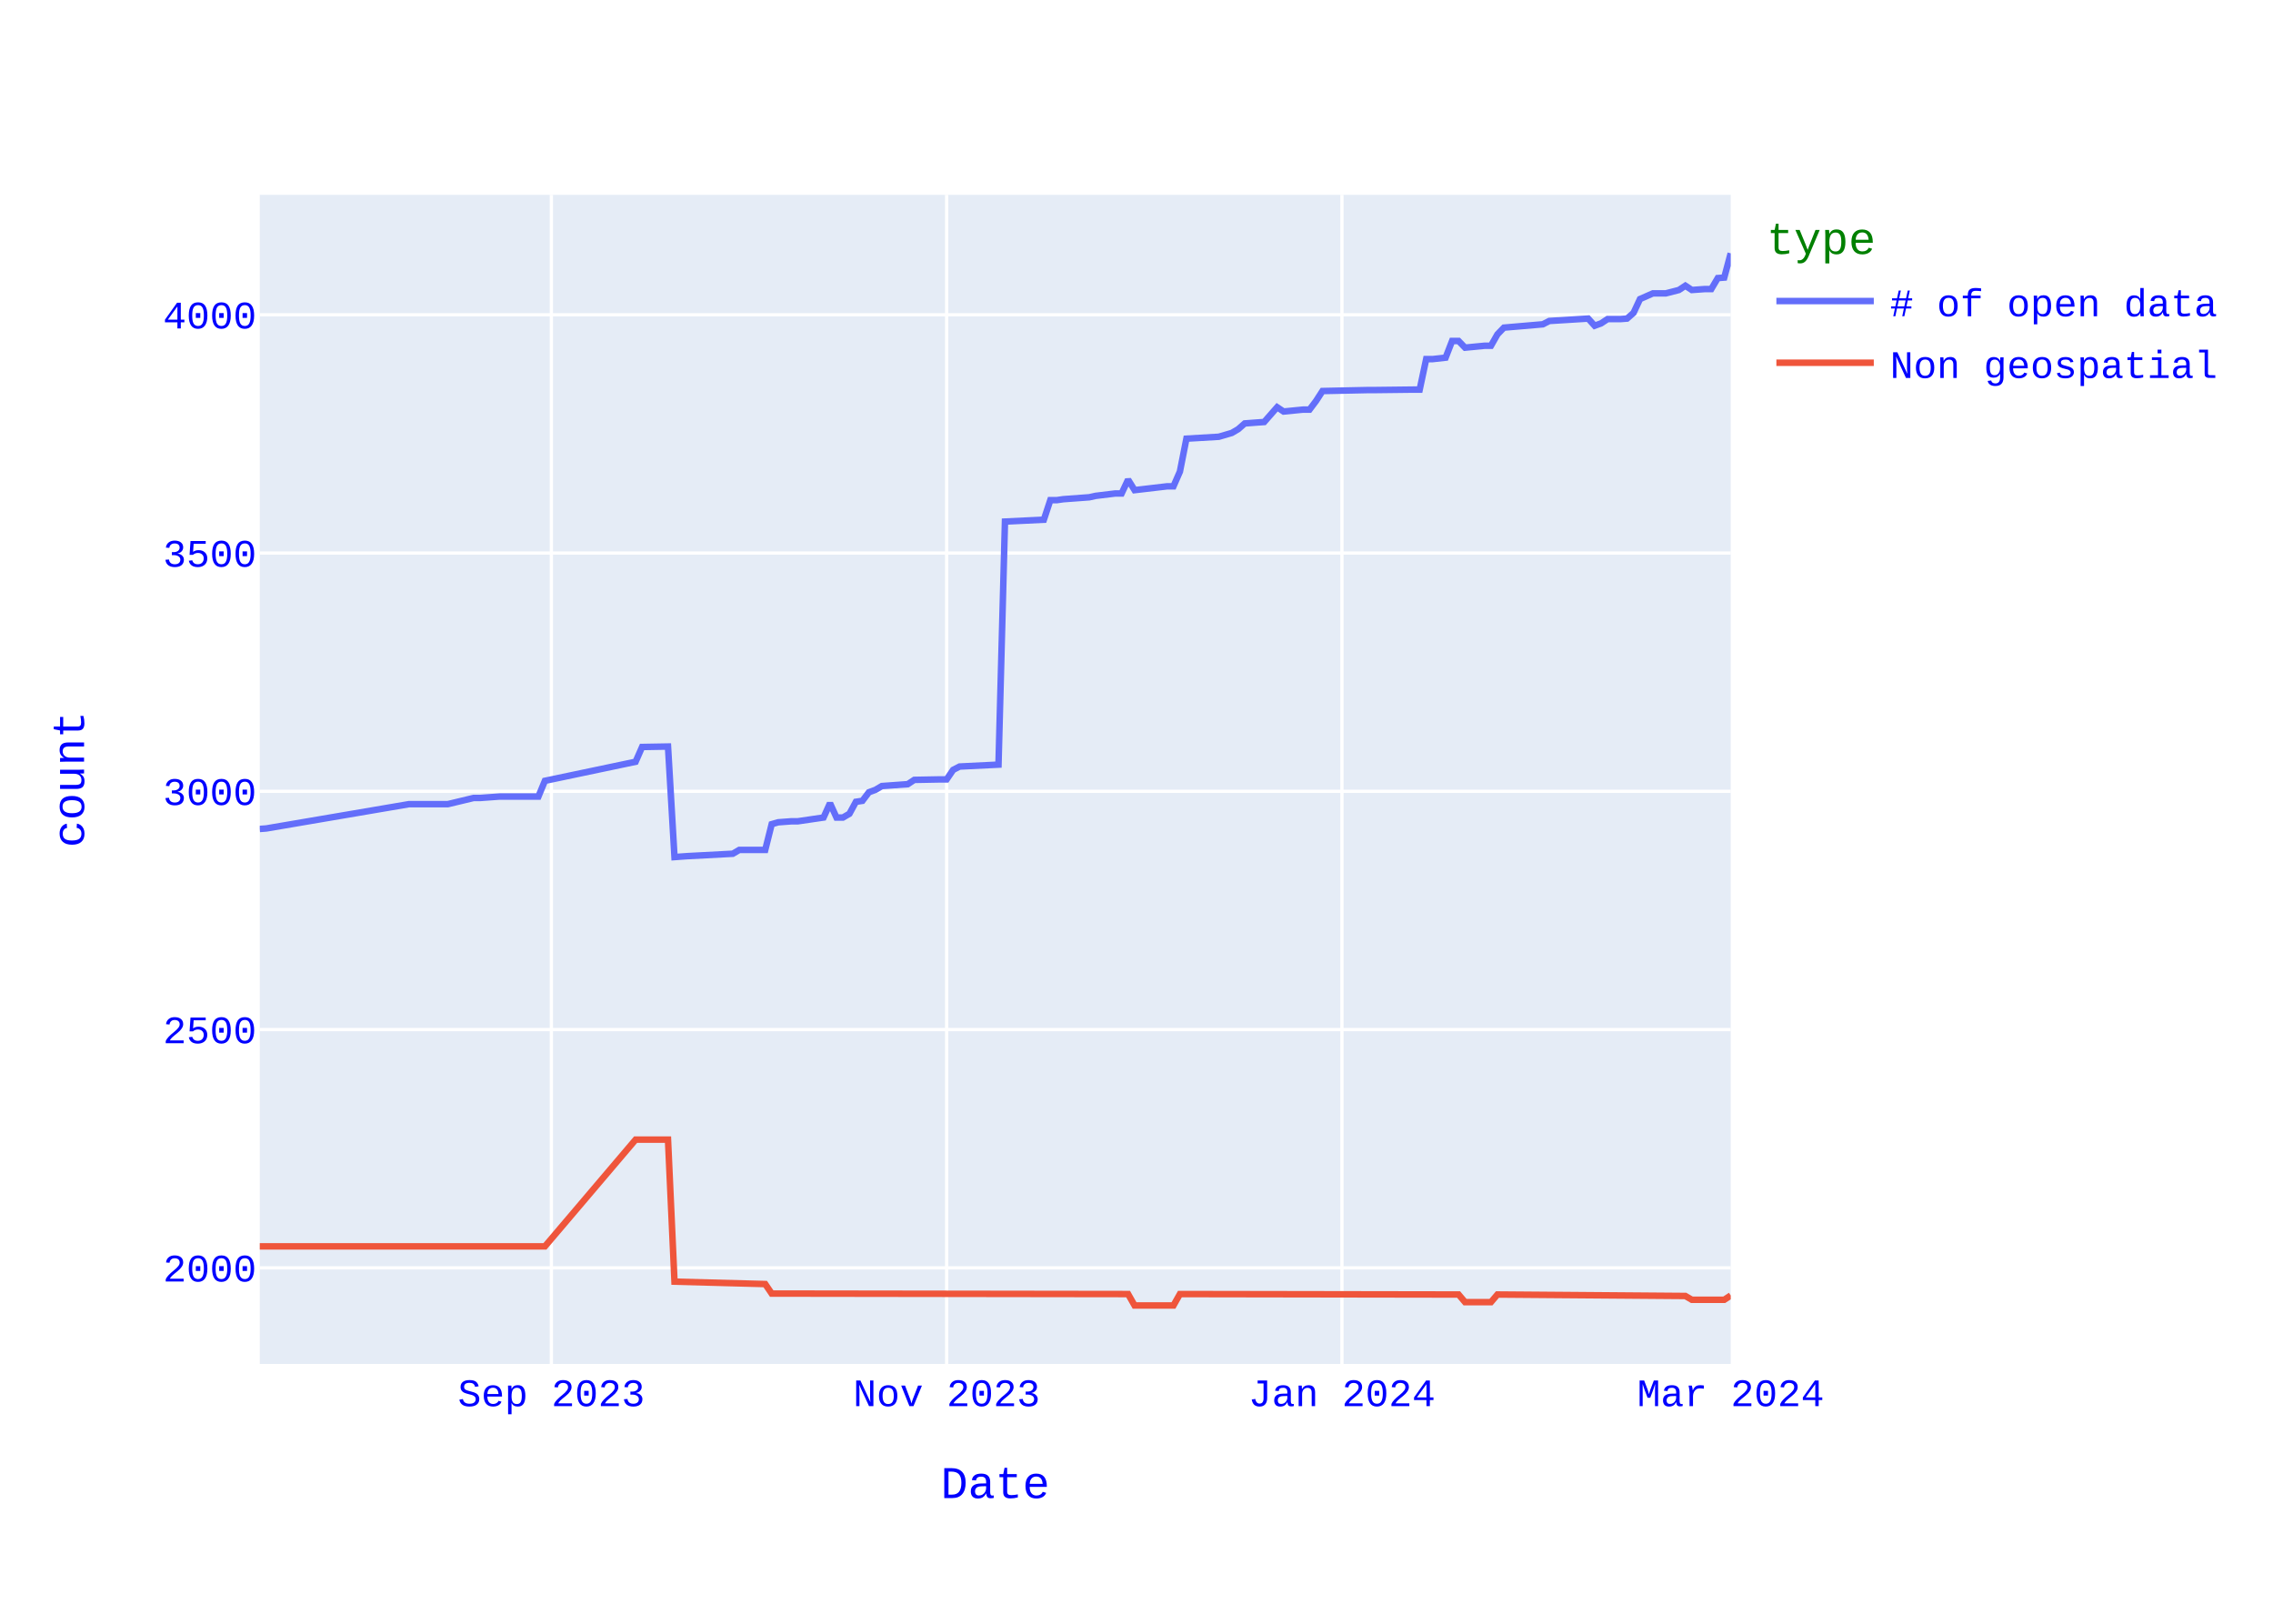
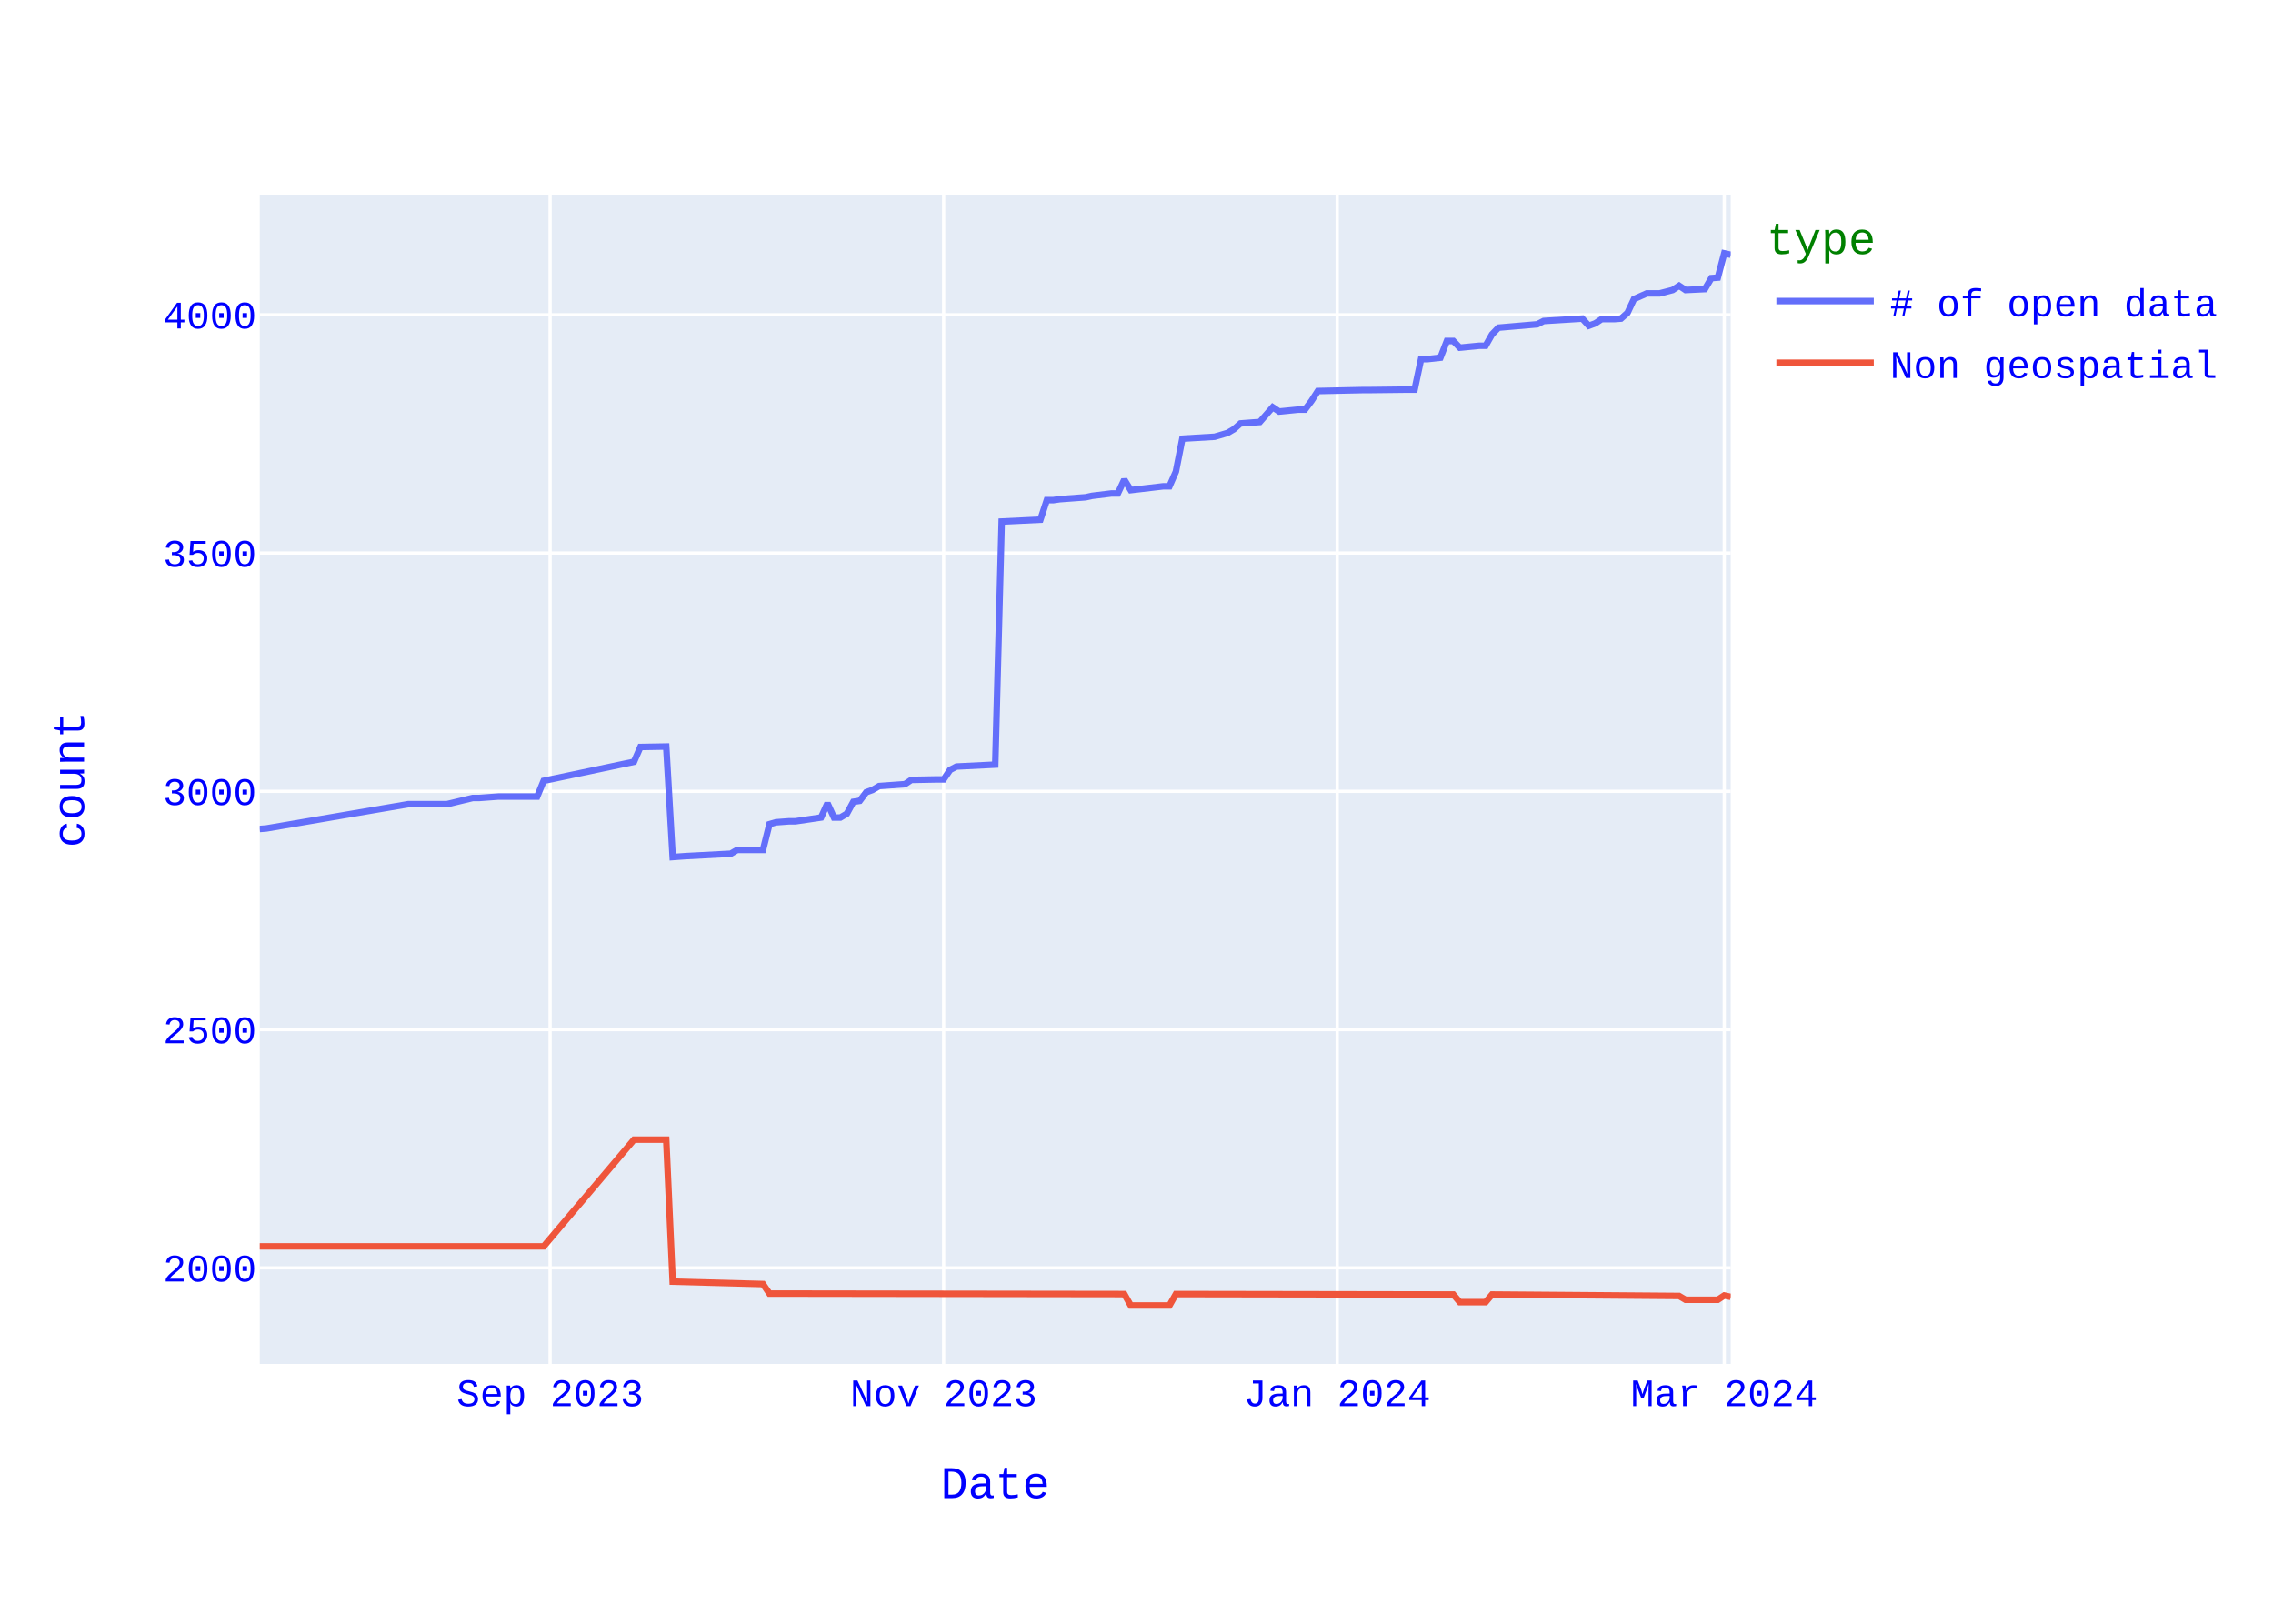
<svg xmlns="http://www.w3.org/2000/svg" class="main-svg" width="700" height="500" style="" viewBox="0 0 700 500">
  <rect x="0" y="0" width="700" height="500" style="fill: rgb(255, 255, 255); fill-opacity: 1;" />
-   <defs id="defs-9c1e82">
+   <defs id="defs-bb6074">
    <g class="clips">
-       <clipPath id="clip9c1e82xyplot" class="plotclip">
+       <clipPath id="clipbb6074xyplot" class="plotclip">
        <rect width="453" height="360" />
      </clipPath>
-       <clipPath class="axesclip" id="clip9c1e82x">
+       <clipPath class="axesclip" id="clipbb6074x">
        <rect x="80" y="0" width="453" height="500" />
      </clipPath>
-       <clipPath class="axesclip" id="clip9c1e82y">
+       <clipPath class="axesclip" id="clipbb6074y">
        <rect x="0" y="60" width="700" height="360" />
      </clipPath>
-       <clipPath class="axesclip" id="clip9c1e82xy">
+       <clipPath class="axesclip" id="clipbb6074xy">
        <rect x="80" y="60" width="453" height="360" />
      </clipPath>
    </g>
    <g class="gradients" />
    <g class="patterns" />
  </defs>
  <g class="bglayer">
    <rect class="bg" x="80" y="60" width="453" height="360" style="fill: rgb(229, 236, 246); fill-opacity: 1; stroke-width: 0;" />
  </g>
  <g class="layer-below">
    <g class="imagelayer" />
    <g class="shapelayer" />
  </g>
  <g class="cartesianlayer">
    <g class="subplot xy">
      <g class="layer-subplot">
        <g class="shapelayer" />
        <g class="imagelayer" />
      </g>
      <g class="minor-gridlayer">
        <g class="x" />
        <g class="y" />
      </g>
      <g class="gridlayer">
        <g class="x">
-           <path class="xgrid crisp" transform="translate(169.8,0)" d="M0,60v360" style="stroke: rgb(255, 255, 255); stroke-opacity: 1; stroke-width: 1px;" />
-           <path class="xgrid crisp" transform="translate(291.53,0)" d="M0,60v360" style="stroke: rgb(255, 255, 255); stroke-opacity: 1; stroke-width: 1px;" />
-           <path class="xgrid crisp" transform="translate(413.26,0)" d="M0,60v360" style="stroke: rgb(255, 255, 255); stroke-opacity: 1; stroke-width: 1px;" />
+           <path class="xgrid crisp" transform="translate(169.41,0)" d="M0,60v360" style="stroke: rgb(255, 255, 255); stroke-opacity: 1; stroke-width: 1px;" />
+           <path class="xgrid crisp" transform="translate(290.61,0)" d="M0,60v360" style="stroke: rgb(255, 255, 255); stroke-opacity: 1; stroke-width: 1px;" />
+           <path class="xgrid crisp" transform="translate(411.8,0)" d="M0,60v360" style="stroke: rgb(255, 255, 255); stroke-opacity: 1; stroke-width: 1px;" />
+           <path class="xgrid crisp" transform="translate(531.01,0)" d="M0,60v360" style="stroke: rgb(255, 255, 255); stroke-opacity: 1; stroke-width: 1px;" />
        </g>
        <g class="y">
          <path class="ygrid crisp" transform="translate(0,390.41)" d="M80,0h453" style="stroke: rgb(255, 255, 255); stroke-opacity: 1; stroke-width: 1px;" />
          <path class="ygrid crisp" transform="translate(0,317.04)" d="M80,0h453" style="stroke: rgb(255, 255, 255); stroke-opacity: 1; stroke-width: 1px;" />
          <path class="ygrid crisp" transform="translate(0,243.67)" d="M80,0h453" style="stroke: rgb(255, 255, 255); stroke-opacity: 1; stroke-width: 1px;" />
          <path class="ygrid crisp" transform="translate(0,170.3)" d="M80,0h453" style="stroke: rgb(255, 255, 255); stroke-opacity: 1; stroke-width: 1px;" />
          <path class="ygrid crisp" transform="translate(0,96.93)" d="M80,0h453" style="stroke: rgb(255, 255, 255); stroke-opacity: 1; stroke-width: 1px;" />
        </g>
      </g>
      <g class="zerolinelayer" />
      <path class="xlines-below" />
      <path class="ylines-below" />
      <g class="overlines-below" />
      <g class="xaxislayer-below" />
      <g class="yaxislayer-below" />
      <g class="overaxes-below" />
-       <g class="plot" transform="translate(80,60)" clip-path="url(#clip9c1e82xyplot)">
+       <g class="plot" transform="translate(80,60)" clip-path="url(#clipbb6074xyplot)">
        <g class="scatterlayer mlayer">
-           <g class="trace scatter trace19a7bf" style="stroke-miterlimit: 2; opacity: 1;">
+           <g class="trace scatter tracee8db3c" style="stroke-miterlimit: 2; opacity: 1;">
            <g class="fills" />
            <g class="errorbars" />
            <g class="lines">
-               <path class="js-line" d="M453,18L451,25.48L449.01,25.63L447.01,29.01L445.02,29.01L441.03,29.3L439.03,27.98L437.04,29.3L433.04,30.33L429.05,30.33L427.06,31.21L425.06,32.09L423.07,36.34L421.07,38.1L419.07,38.25L415.08,38.25L413.09,39.57L411.09,40.3L409.1,38.1L397.12,38.84L395.13,39.86L383.15,40.89L381.16,42.95L379.16,46.47L377.17,46.47L371.18,47.05L369.19,45L367.19,45L365.19,50.14L361.2,50.58L359.21,50.58L357.21,59.97L355.22,59.97L343.24,60.11L341.25,60.11L327.28,60.41L325.28,63.49L323.29,66.13L321.29,66.13L315.3,66.72L313.31,65.4L309.32,69.95L307.32,70.09L303.33,70.39L301.33,72.15L299.34,73.32L295.35,74.49L285.37,75.08L283.37,85.21L281.38,89.76L279.38,89.76L269.41,90.93L267.41,87.7L265.41,91.96L263.42,91.96L257.43,92.69L255.44,93.13L247.45,93.72L245.46,94.01L243.46,94.01L241.47,100.03L229.49,100.61L227.5,175.45L215.52,176.04L213.53,177.07L211.53,180L209.54,180L201.56,180.15L199.56,181.47L191.58,182.05L189.58,183.23L187.59,183.96L185.59,186.6L183.59,186.9L181.6,190.57L179.6,191.74L177.61,191.74L175.61,187.34L173.62,191.74L165.63,192.91L163.64,192.91L159.65,193.21L157.65,193.79L155.66,201.72L153.66,201.72L147.67,201.72L145.68,202.89L131.71,203.63L129.71,203.77L127.72,203.92L125.72,169.88L117.74,170.02L115.74,174.57L87.81,180.44L85.81,185.28L75.83,185.28L73.84,185.28L67.85,185.72L65.85,185.72L57.87,187.63L55.88,187.63L45.9,187.63L2,195.11L0,195.26" style="vector-effect: none; fill: none; stroke: rgb(99, 110, 250); stroke-opacity: 1; stroke-width: 2px; opacity: 1;" />
+               <path class="js-line" d="M453,18.44L451.01,18L449.03,25.48L447.04,25.63L445.05,29.01L439.09,29.3L437.11,27.98L435.12,29.3L431.14,30.33L427.17,30.33L425.18,31.21L423.2,32.09L421.21,36.34L419.22,38.1L417.24,38.25L413.26,38.25L411.28,39.57L409.29,40.3L407.3,38.1L395.38,38.84L393.39,39.86L381.47,40.89L379.49,42.95L377.5,46.47L375.51,46.47L369.55,47.05L367.57,45L365.58,45L363.59,50.14L359.62,50.58L357.63,50.58L355.64,59.97L353.66,59.97L341.74,60.11L339.75,60.11L325.84,60.41L323.86,63.49L321.87,66.13L319.88,66.13L313.92,66.72L311.93,65.4L307.96,69.95L305.97,70.09L302,70.39L300.01,72.15L298.03,73.32L294.05,74.49L284.12,75.08L282.13,85.21L280.14,89.76L278.16,89.76L268.22,90.93L266.24,87.7L264.25,91.96L262.26,91.96L256.3,92.69L254.32,93.13L246.37,93.72L244.38,94.01L242.39,94.01L240.41,100.03L228.49,100.61L226.5,175.45L214.58,176.04L212.59,177.07L210.61,180L208.62,180L200.67,180.15L198.68,181.47L190.74,182.05L188.75,183.23L186.76,183.96L184.78,186.6L182.79,186.9L180.8,190.57L178.82,191.74L176.83,191.74L174.84,187.34L172.86,191.74L164.91,192.91L162.92,192.91L158.95,193.21L156.96,193.79L154.97,201.72L152.99,201.72L147.03,201.72L145.04,202.89L131.13,203.63L129.14,203.77L127.16,203.92L125.17,169.88L117.22,170.02L115.24,174.57L87.42,180.44L85.43,185.28L75.5,185.28L73.51,185.28L67.55,185.72L65.57,185.72L57.62,187.63L55.63,187.63L45.7,187.63L1.99,195.11L0,195.26" style="vector-effect: none; fill: none; stroke: rgb(99, 110, 250); stroke-opacity: 1; stroke-width: 2px; opacity: 1;" />
            </g>
            <g class="points" />
            <g class="text" />
          </g>
-           <g class="trace scatter tracec77001" style="stroke-miterlimit: 2; opacity: 1;">
+           <g class="trace scatter traceefeafd" style="stroke-miterlimit: 2; opacity: 1;">
            <g class="fills" />
            <g class="errorbars" />
            <g class="lines">
-               <path class="js-line" d="M453,338.92L451,340.24L449.01,340.24L441.03,340.24L439.03,339.07L381.16,338.62L379.16,340.97L371.18,340.97L369.19,338.62L283.37,338.48L281.38,342L269.41,342L267.41,338.48L157.65,338.33L155.66,335.4L127.72,334.66L125.72,290.93L115.74,290.93L87.81,323.8L0,323.8" style="vector-effect: none; fill: none; stroke: rgb(239, 85, 59); stroke-opacity: 1; stroke-width: 2px; opacity: 1;" />
+               <path class="js-line" d="M453,339.36L451.01,338.92L449.03,340.24L439.09,340.24L437.11,339.07L379.49,338.62L377.5,340.97L369.55,340.97L367.57,338.62L282.13,338.48L280.14,342L268.22,342L266.24,338.48L156.96,338.33L154.97,335.4L127.16,334.66L125.17,290.93L115.24,290.93L87.42,323.8L0,323.8" style="vector-effect: none; fill: none; stroke: rgb(239, 85, 59); stroke-opacity: 1; stroke-width: 2px; opacity: 1;" />
            </g>
            <g class="points" />
            <g class="text" />
          </g>
        </g>
      </g>
      <g class="overplot" />
      <path class="xlines-above crisp" d="M0,0" style="fill: none;" />
      <path class="ylines-above crisp" d="M0,0" style="fill: none;" />
      <g class="overlines-above" />
      <g class="xaxislayer-above">
        <g class="xtick">
-           <text text-anchor="middle" x="0" y="433" transform="translate(169.8,0)" style="font-family: 'Courier New'; font-size: 12px; fill: rgb(0, 0, 255); fill-opacity: 1; white-space: pre; opacity: 1;">Sep 2023</text>
+           <text text-anchor="middle" x="0" y="433" transform="translate(169.41,0)" style="font-family: 'Courier New'; font-size: 12px; fill: rgb(0, 0, 255); fill-opacity: 1; white-space: pre; opacity: 1;">Sep 2023</text>
        </g>
        <g class="xtick">
-           <text text-anchor="middle" x="0" y="433" style="font-family: 'Courier New'; font-size: 12px; fill: rgb(0, 0, 255); fill-opacity: 1; white-space: pre; opacity: 1;" transform="translate(291.53,0)">Nov 2023</text>
+           <text text-anchor="middle" x="0" y="433" style="font-family: 'Courier New'; font-size: 12px; fill: rgb(0, 0, 255); fill-opacity: 1; white-space: pre; opacity: 1;" transform="translate(290.61,0)">Nov 2023</text>
        </g>
        <g class="xtick">
-           <text text-anchor="middle" x="0" y="433" style="font-family: 'Courier New'; font-size: 12px; fill: rgb(0, 0, 255); fill-opacity: 1; white-space: pre; opacity: 1;" transform="translate(413.26,0)">Jan 2024</text>
+           <text text-anchor="middle" x="0" y="433" style="font-family: 'Courier New'; font-size: 12px; fill: rgb(0, 0, 255); fill-opacity: 1; white-space: pre; opacity: 1;" transform="translate(411.8,0)">Jan 2024</text>
        </g>
        <g class="xtick">
-           <text text-anchor="middle" x="0" y="433" style="font-family: 'Courier New'; font-size: 12px; fill: rgb(0, 0, 255); fill-opacity: 1; white-space: pre; opacity: 1;" transform="translate(533,0)">Mar 2024</text>
+           <text text-anchor="middle" x="0" y="433" style="font-family: 'Courier New'; font-size: 12px; fill: rgb(0, 0, 255); fill-opacity: 1; white-space: pre; opacity: 1;" transform="translate(531.01,0)">Mar 2024</text>
        </g>
      </g>
      <g class="yaxislayer-above">
        <g class="ytick">
          <text text-anchor="end" x="79" y="4.2" transform="translate(0,390.41)" style="font-family: 'Courier New'; font-size: 12px; fill: rgb(0, 0, 255); fill-opacity: 1; white-space: pre; opacity: 1;">2000</text>
        </g>
        <g class="ytick">
          <text text-anchor="end" x="79" y="4.2" style="font-family: 'Courier New'; font-size: 12px; fill: rgb(0, 0, 255); fill-opacity: 1; white-space: pre; opacity: 1;" transform="translate(0,317.04)">2500</text>
        </g>
        <g class="ytick">
          <text text-anchor="end" x="79" y="4.2" style="font-family: 'Courier New'; font-size: 12px; fill: rgb(0, 0, 255); fill-opacity: 1; white-space: pre; opacity: 1;" transform="translate(0,243.67)">3000</text>
        </g>
        <g class="ytick">
          <text text-anchor="end" x="79" y="4.2" style="font-family: 'Courier New'; font-size: 12px; fill: rgb(0, 0, 255); fill-opacity: 1; white-space: pre; opacity: 1;" transform="translate(0,170.3)">3500</text>
        </g>
        <g class="ytick">
          <text text-anchor="end" x="79" y="4.2" style="font-family: 'Courier New'; font-size: 12px; fill: rgb(0, 0, 255); fill-opacity: 1; white-space: pre; opacity: 1;" transform="translate(0,96.93)">4000</text>
        </g>
      </g>
      <g class="overaxes-above" />
    </g>
  </g>
  <g class="polarlayer" />
  <g class="smithlayer" />
  <g class="ternarylayer" />
  <g class="geolayer" />
  <g class="funnelarealayer" />
  <g class="pielayer" />
  <g class="iciclelayer" />
  <g class="treemaplayer" />
  <g class="sunburstlayer" />
  <g class="glimages" />
-   <defs id="topdefs-9c1e82">
+   <defs id="topdefs-bb6074">
    <g class="clips" />
-     <clipPath id="legend9c1e82">
+     <clipPath id="legendbb6074">
      <rect width="146" height="67" x="0" y="0" />
    </clipPath>
  </defs>
  <g class="layer-above">
    <g class="imagelayer" />
    <g class="shapelayer" />
  </g>
  <g class="infolayer">
    <g class="legend" pointer-events="all" transform="translate(542.06,60)">
      <rect class="bg" shape-rendering="crispEdges" style="stroke: rgb(68, 68, 68); stroke-opacity: 1; fill: rgb(255, 255, 255); fill-opacity: 1; stroke-width: 0px;" width="146" height="67" x="0" y="0" />
-       <g class="scrollbox" transform="" clip-path="url(#legend9c1e82)">
+       <g class="scrollbox" transform="" clip-path="url(#legendbb6074)">
        <text class="legendtitletext" text-anchor="start" x="2" y="18.2" style="font-family: 'Courier New'; font-size: 14px; fill: rgb(0, 128, 0); fill-opacity: 1; white-space: pre;">type</text>
        <g class="groups" transform="">
          <g class="traces" transform="translate(0,32.7)" style="opacity: 1;">
            <text class="legendtext" text-anchor="start" x="40" y="4.68" style="font-family: 'Courier New'; font-size: 12px; fill: rgb(0, 0, 255); fill-opacity: 1; white-space: pre;"># of open data</text>
            <g class="layers" style="opacity: 1;">
              <g class="legendfill" />
              <g class="legendlines">
                <path class="js-line" d="M5,0h30" style="fill: none; stroke: rgb(99, 110, 250); stroke-opacity: 1; stroke-width: 2px;" />
              </g>
              <g class="legendsymbols">
                <g class="legendpoints" />
              </g>
            </g>
            <rect class="legendtoggle" x="0" y="-9.5" width="140.828" height="19" style="fill: rgb(0, 0, 0); fill-opacity: 0;" />
          </g>
        </g>
        <g class="groups" transform="">
          <g class="traces" transform="translate(0,51.7)" style="opacity: 1;">
            <text class="legendtext" text-anchor="start" x="40" y="4.68" style="font-family: 'Courier New'; font-size: 12px; fill: rgb(0, 0, 255); fill-opacity: 1; white-space: pre;">Non geospatial</text>
            <g class="layers" style="opacity: 1;">
              <g class="legendfill" />
              <g class="legendlines">
                <path class="js-line" d="M5,0h30" style="fill: none; stroke: rgb(239, 85, 59); stroke-opacity: 1; stroke-width: 2px;" />
              </g>
              <g class="legendsymbols">
                <g class="legendpoints" />
              </g>
            </g>
            <rect class="legendtoggle" x="0" y="-9.5" width="140.828" height="19" style="fill: rgb(0, 0, 0); fill-opacity: 0;" />
          </g>
        </g>
      </g>
      <rect class="scrollbar" rx="20" ry="3" width="0" height="0" style="fill: rgb(128, 139, 164); fill-opacity: 1;" x="0" y="0" />
    </g>
    <g class="g-gtitle" />
    <g class="g-xtitle">
      <text class="xtitle" x="306.5" y="461.3" text-anchor="middle" style="font-family: 'Courier New'; font-size: 14px; fill: rgb(0, 0, 255); opacity: 1; font-weight: normal; white-space: pre;">Date</text>
    </g>
    <g class="g-ytitle">
      <text class="ytitle" transform="rotate(-90,25.8875,240)" x="25.888" y="240" text-anchor="middle" style="font-family: 'Courier New'; font-size: 14px; fill: rgb(0, 0, 255); opacity: 1; font-weight: normal; white-space: pre;">count</text>
    </g>
  </g>
</svg>
